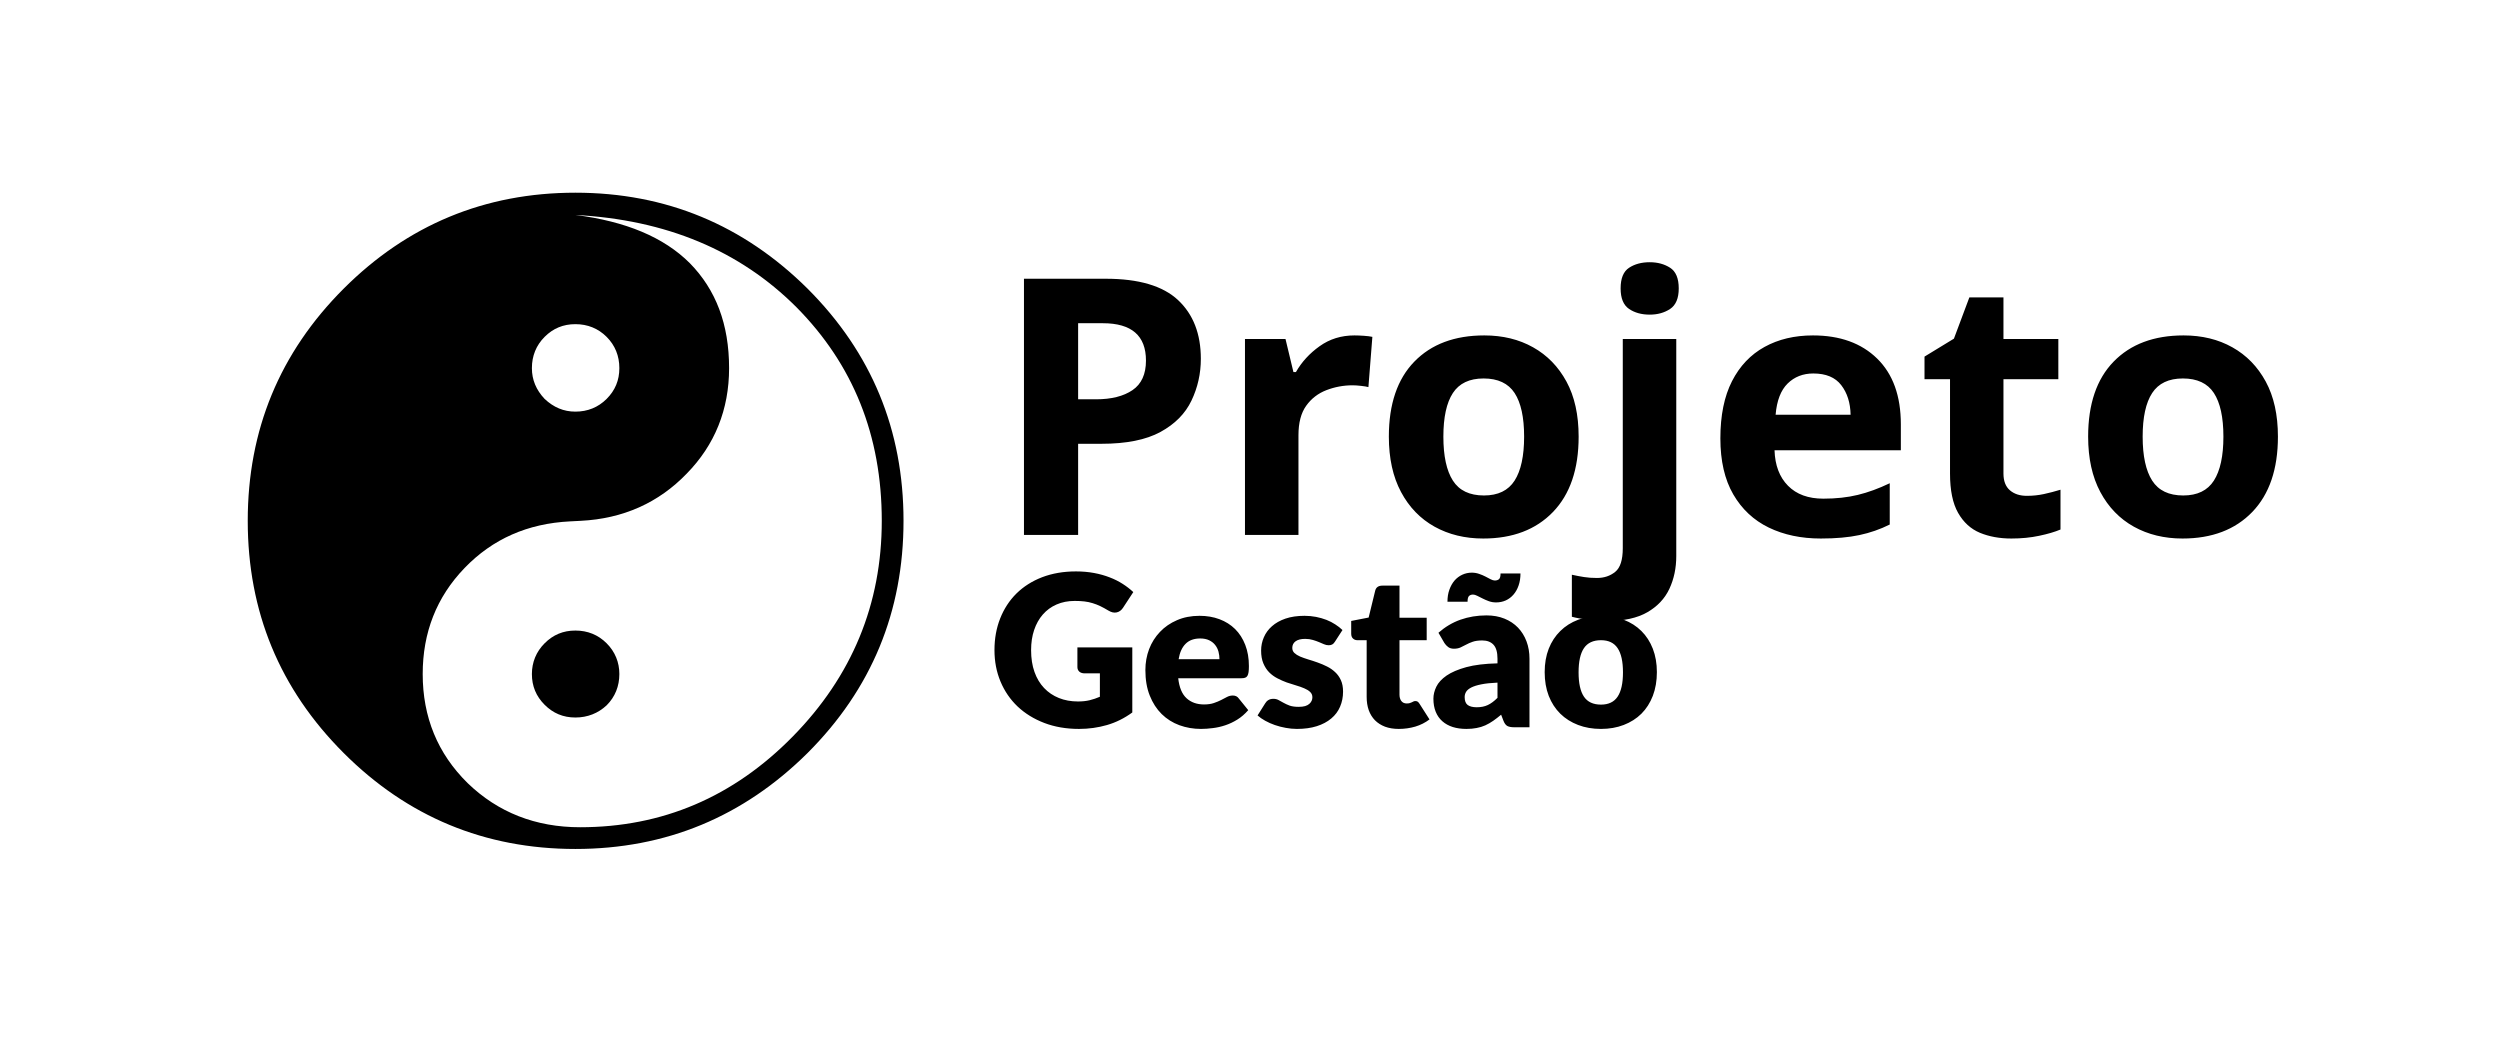
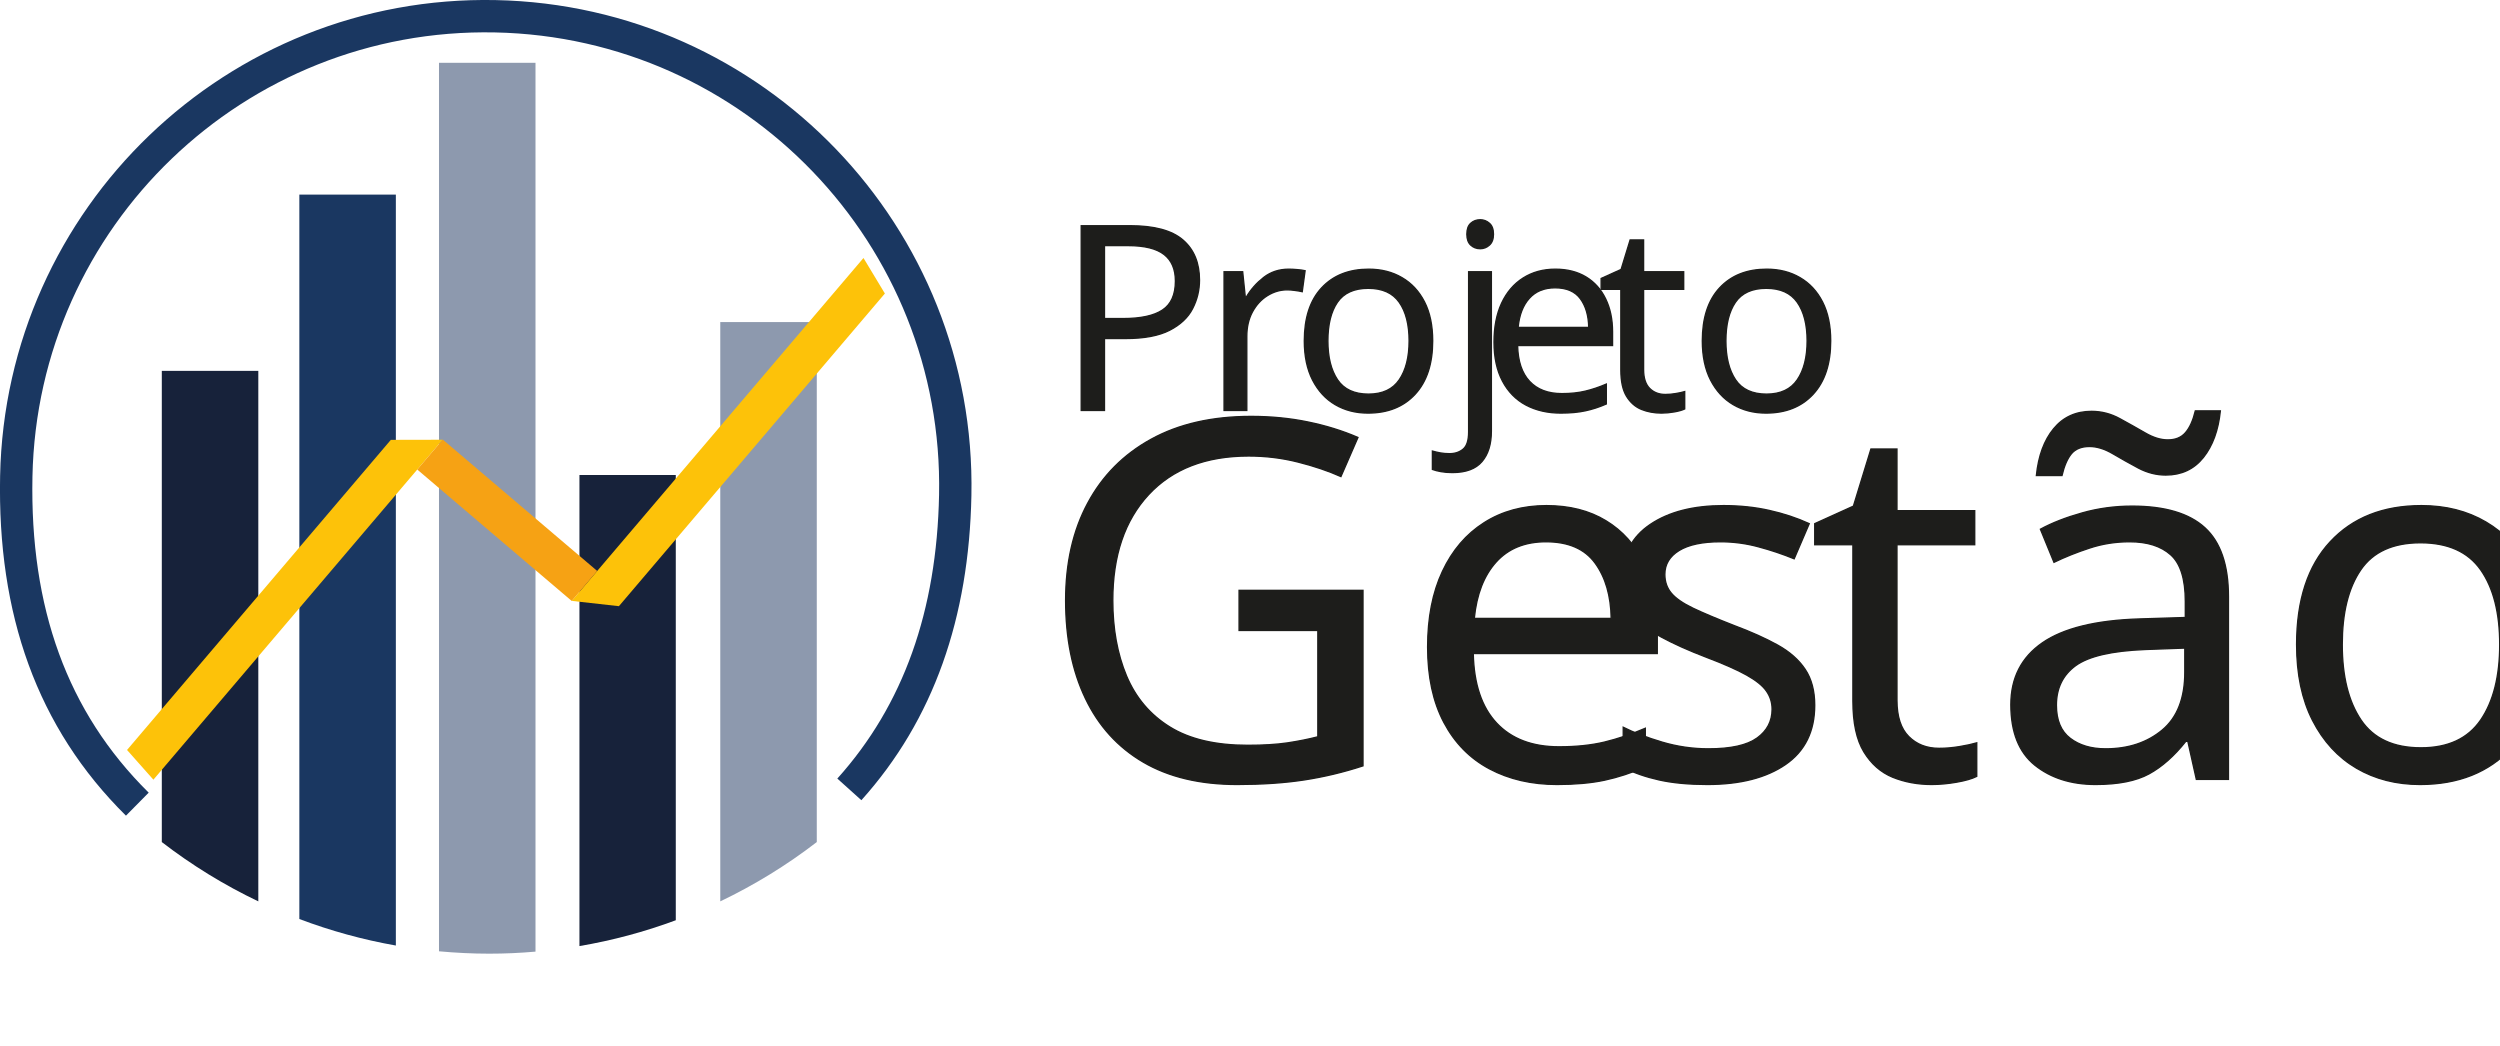
- <svg xmlns="http://www.w3.org/2000/svg" version="1.1" width="600" height="250" viewBox="0 0 600 250" xml:space="preserve">
+ <svg xmlns="http://www.w3.org/2000/svg" id="Camada_1" data-name="Camada 1" viewBox="0 0 463.68 193.98">
  <defs>
- </defs>
-   <rect x="0" y="0" width="100%" height="100%" fill="transparent" />
-   <g transform="matrix(2.2 0 0 2.2 138.15 125)" id="2250f13e-6867-4b29-ada5-69dcdd48f88c">
-     <path style="stroke: rgb(0,0,0); stroke-width: 0; stroke-dasharray: none; stroke-linecap: butt; stroke-dashoffset: 0; stroke-linejoin: miter; stroke-miterlimit: 4; fill: rgb(0,0,0); fill-rule: nonzero; opacity: 1;" vector-effect="non-scaling-stroke" transform=" translate(-50, -50)" d="M 49.972 85.797 C 40.082 85.797 31.639 82.271 24.698 75.329 C 17.701 68.333 14.231 59.89 14.231 49.998 C 14.231 40.111 17.701 31.667 24.698 24.668 C 31.639 17.731 40.082 14.203 49.972 14.203 C 59.861 14.203 68.305 17.731 75.302 24.668 C 82.299 31.667 85.77 40.11 85.77 49.998 C 85.77 59.889 82.299 68.332 75.302 75.329 C 68.305 82.271 59.861 85.797 49.972 85.797 z M 49.972 38.087 C 51.303 38.087 52.458 37.623 53.383 36.698 C 54.308 35.773 54.77 34.674 54.77 33.343 C 54.77 32.014 54.308 30.857 53.383 29.932 C 52.458 29.007 51.303 28.545 49.972 28.545 C 48.641 28.545 47.541 29.007 46.617 29.932 C 45.693 30.857 45.23 32.014 45.23 33.343 C 45.23 34.616 45.692 35.716 46.617 36.698 C 47.601 37.623 48.697 38.087 49.972 38.087 z M 50.55 49.999 L 49.395 50.059 C 44.769 50.29 40.952 51.967 37.883 55.148 C 34.819 58.328 33.317 62.201 33.317 66.711 C 33.317 71.397 34.935 75.386 38.234 78.625 C 41.529 81.805 45.633 83.426 50.49 83.426 C 59.455 83.426 67.205 80.131 73.679 73.536 C 80.158 66.942 83.398 59.08 83.398 49.998 C 83.398 40.688 80.274 32.94 74.086 26.693 C 67.898 20.507 59.86 17.152 49.971 16.632 C 55.466 17.325 59.63 19.06 62.463 21.896 C 65.296 24.787 66.742 28.546 66.742 33.343 C 66.742 37.856 65.179 41.731 62.116 44.852 C 59.049 48.034 55.176 49.768 50.55 49.999 z M 49.972 71.456 C 48.641 71.456 47.541 70.99 46.617 70.065 C 45.693 69.141 45.23 68.042 45.23 66.711 C 45.23 65.44 45.692 64.284 46.617 63.36 C 47.541 62.431 48.641 61.969 49.972 61.969 C 51.303 61.969 52.458 62.431 53.383 63.36 C 54.308 64.284 54.77 65.439 54.77 66.711 C 54.77 68.042 54.308 69.201 53.383 70.126 C 52.458 70.99 51.303 71.456 49.972 71.456 z" stroke-linecap="round" />
-   </g>
-   <g transform="matrix(1.27 0 0 1.27 312 158.58)" style="">
-     <text xml:space="preserve" font-family="Lato" font-size="40" font-style="normal" font-weight="900" style="stroke: none; stroke-width: 1; stroke-dasharray: none; stroke-linecap: butt; stroke-dashoffset: 0; stroke-linejoin: miter; stroke-miterlimit: 4; fill: rgb(0,0,0); fill-rule: nonzero; opacity: 1; white-space: pre;">
-       <tspan x="-58.88" y="12.57">Gestão</tspan>
-     </text>
-   </g>
-   <g transform="matrix(0.79 0 0 0.79 392.01 101.33)" style="" id="6a6b0a14-0ae4-4fe3-a3c0-ef85a930a20e">
-     <text xml:space="preserve" font-family="Raleway" font-size="109" font-style="normal" font-weight="900" style="stroke: none; stroke-width: 1; stroke-dasharray: none; stroke-linecap: butt; stroke-dashoffset: 0; stroke-linejoin: miter; stroke-miterlimit: 4; fill: rgb(0,0,0); fill-rule: nonzero; opacity: 1; white-space: pre;">
-       <tspan x="-194.95" y="34.24">Projeto</tspan>
-     </text>
-   </g>
+     <style>.cls-1{fill:#17223a;}.cls-2{fill:#1a3761;}.cls-3{fill:#8d99ae;}.cls-4{fill:#fdc209;}.cls-5{fill:#f6a214;}.cls-6{fill:none;stroke:#1a3761;stroke-width:6px;}.cls-11,.cls-6,.cls-7{stroke-miterlimit:10;}.cls-7{font-size:48px;font-family:Dubai-Regular, Dubai;}.cls-11,.cls-7{fill:#1d1d1b;stroke:#1d1d1b;stroke-width:0.25px;}.cls-8{letter-spacing:-0.02em;}.cls-9{letter-spacing:-0.01em;}.cls-10{letter-spacing:-0.01em;}.cls-11{font-size:93px;font-family:Dubai-Medium, Dubai;font-weight:500;}.cls-12{letter-spacing:-0.01em;}</style>
+   </defs>
+   <path class="cls-1" d="M46.67,100.61V188a99.89,99.89,0,0,0,17.9,11v-98.4Z" transform="translate(-16.66 -31.82)" />
+   <path class="cls-2" d="M72.18,67.91V202.27a99.41,99.41,0,0,0,17.9,4.92V67.91Z" transform="translate(-16.66 -31.82)" />
+   <path class="cls-3" d="M98.08,43.47V208.26c3.07.28,6.18.44,9.33.44,2.89,0,5.74-.13,8.57-.38V43.47Z" transform="translate(-16.66 -31.82)" />
+   <path class="cls-1" d="M124.13,119.92v87.37A99,99,0,0,0,142,202.5V119.92Z" transform="translate(-16.66 -31.82)" />
+   <path class="cls-3" d="M150.25,91.55V199a100.24,100.24,0,0,0,17.9-11V91.55Z" transform="translate(-16.66 -31.82)" />
+   <polygon class="cls-4" points="160.15 47.85 153.46 55.71 106.04 111.45 114.79 112.43 164.12 54.44 160.15 47.85" />
+   <polygon class="cls-4" points="72.49 81.58 23.56 139.1 28.45 144.61 82.09 81.56 72.49 81.58" />
+   <rect class="cls-5" x="91.93" y="124.66" width="37.61" height="7.3" transform="translate(92.88 -72.99) rotate(40.39)" />
+   <path class="cls-6" d="M174.19,178.23c12.86-14.31,19.2-32.5,19.64-54.56a87.09,87.09,0,1,0-174.15-3.52c-.5,24.95,6.6,45.15,22.45,60.82" transform="translate(-16.66 -31.82)" />
+   <text class="cls-7" transform="translate(195.88 76.13)">P<tspan class="cls-8" x="27.07" y="0">r</tspan>
+     <tspan x="43.39" y="0">oj</tspan>
+     <tspan class="cls-9" x="78.58" y="0">e</tspan>
+     <tspan class="cls-10" x="100.32" y="0">t</tspan>
+     <tspan x="117.21" y="0">o</tspan>
+   </text>
+   <text class="cls-11" transform="translate(191.97 144.56)">Ge<tspan class="cls-12" x="104.25" y="0">s</tspan>
+     <tspan x="143.13" y="0">tão</tspan>
+   </text>
</svg>
